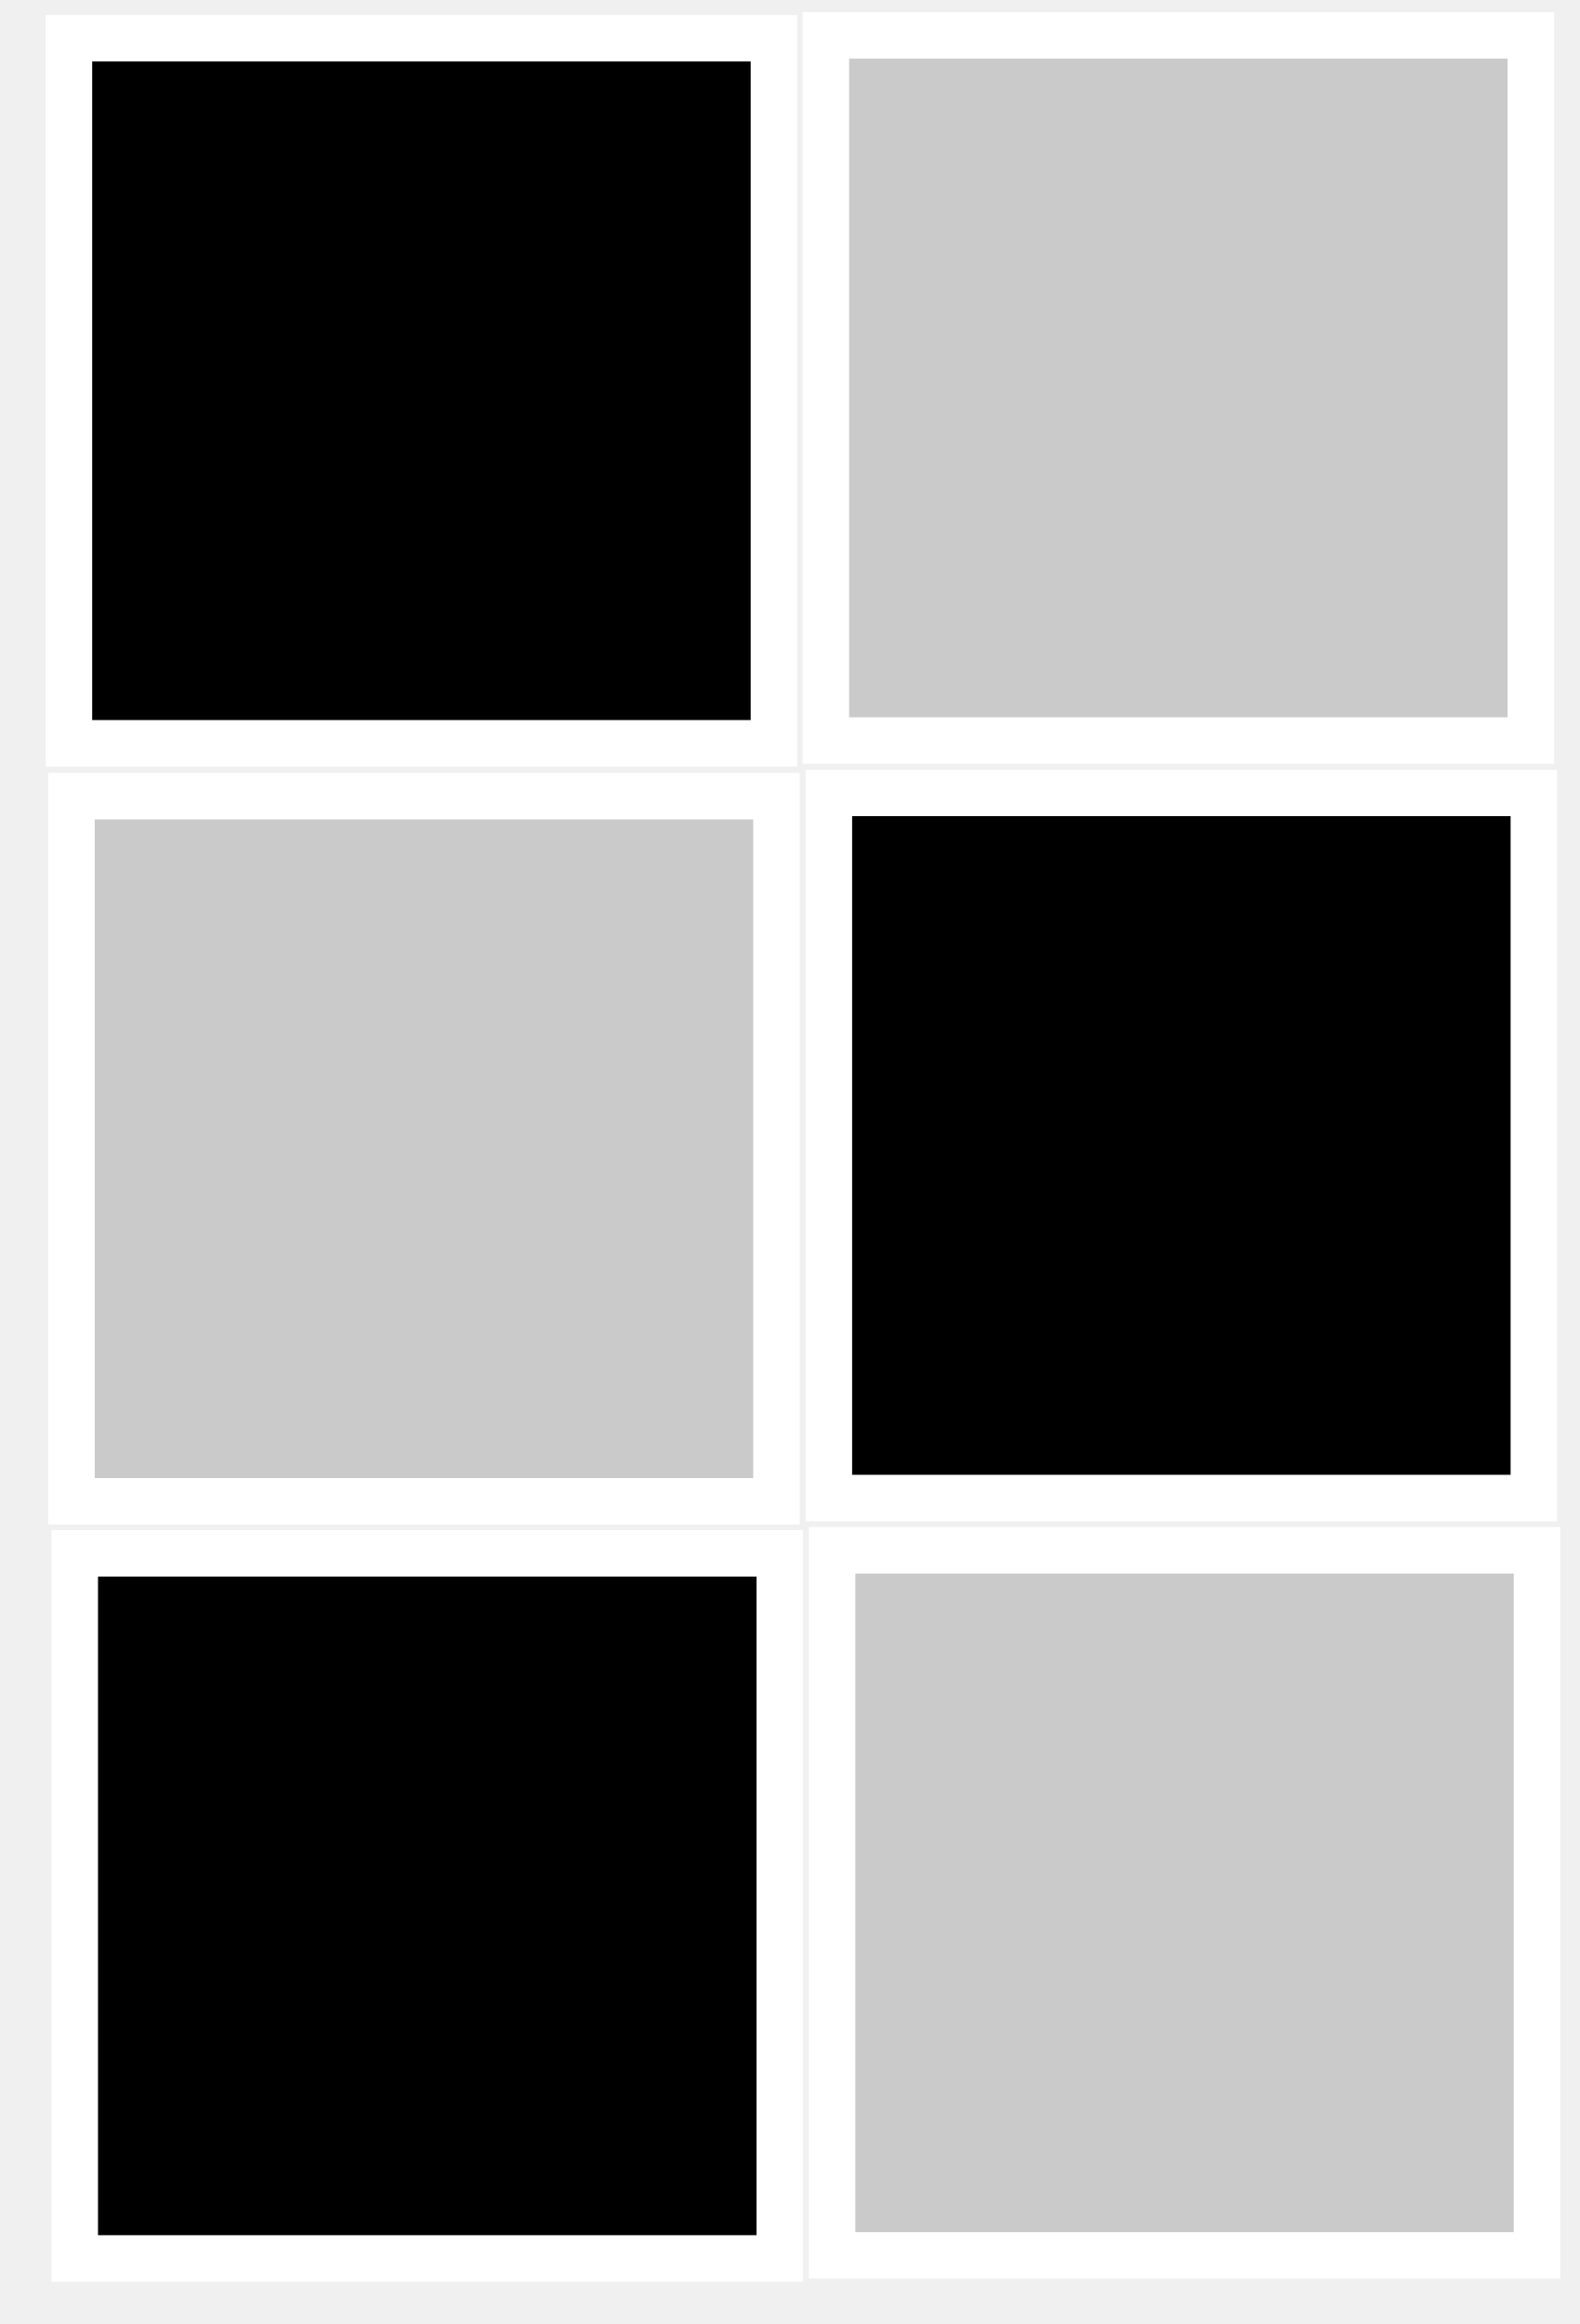
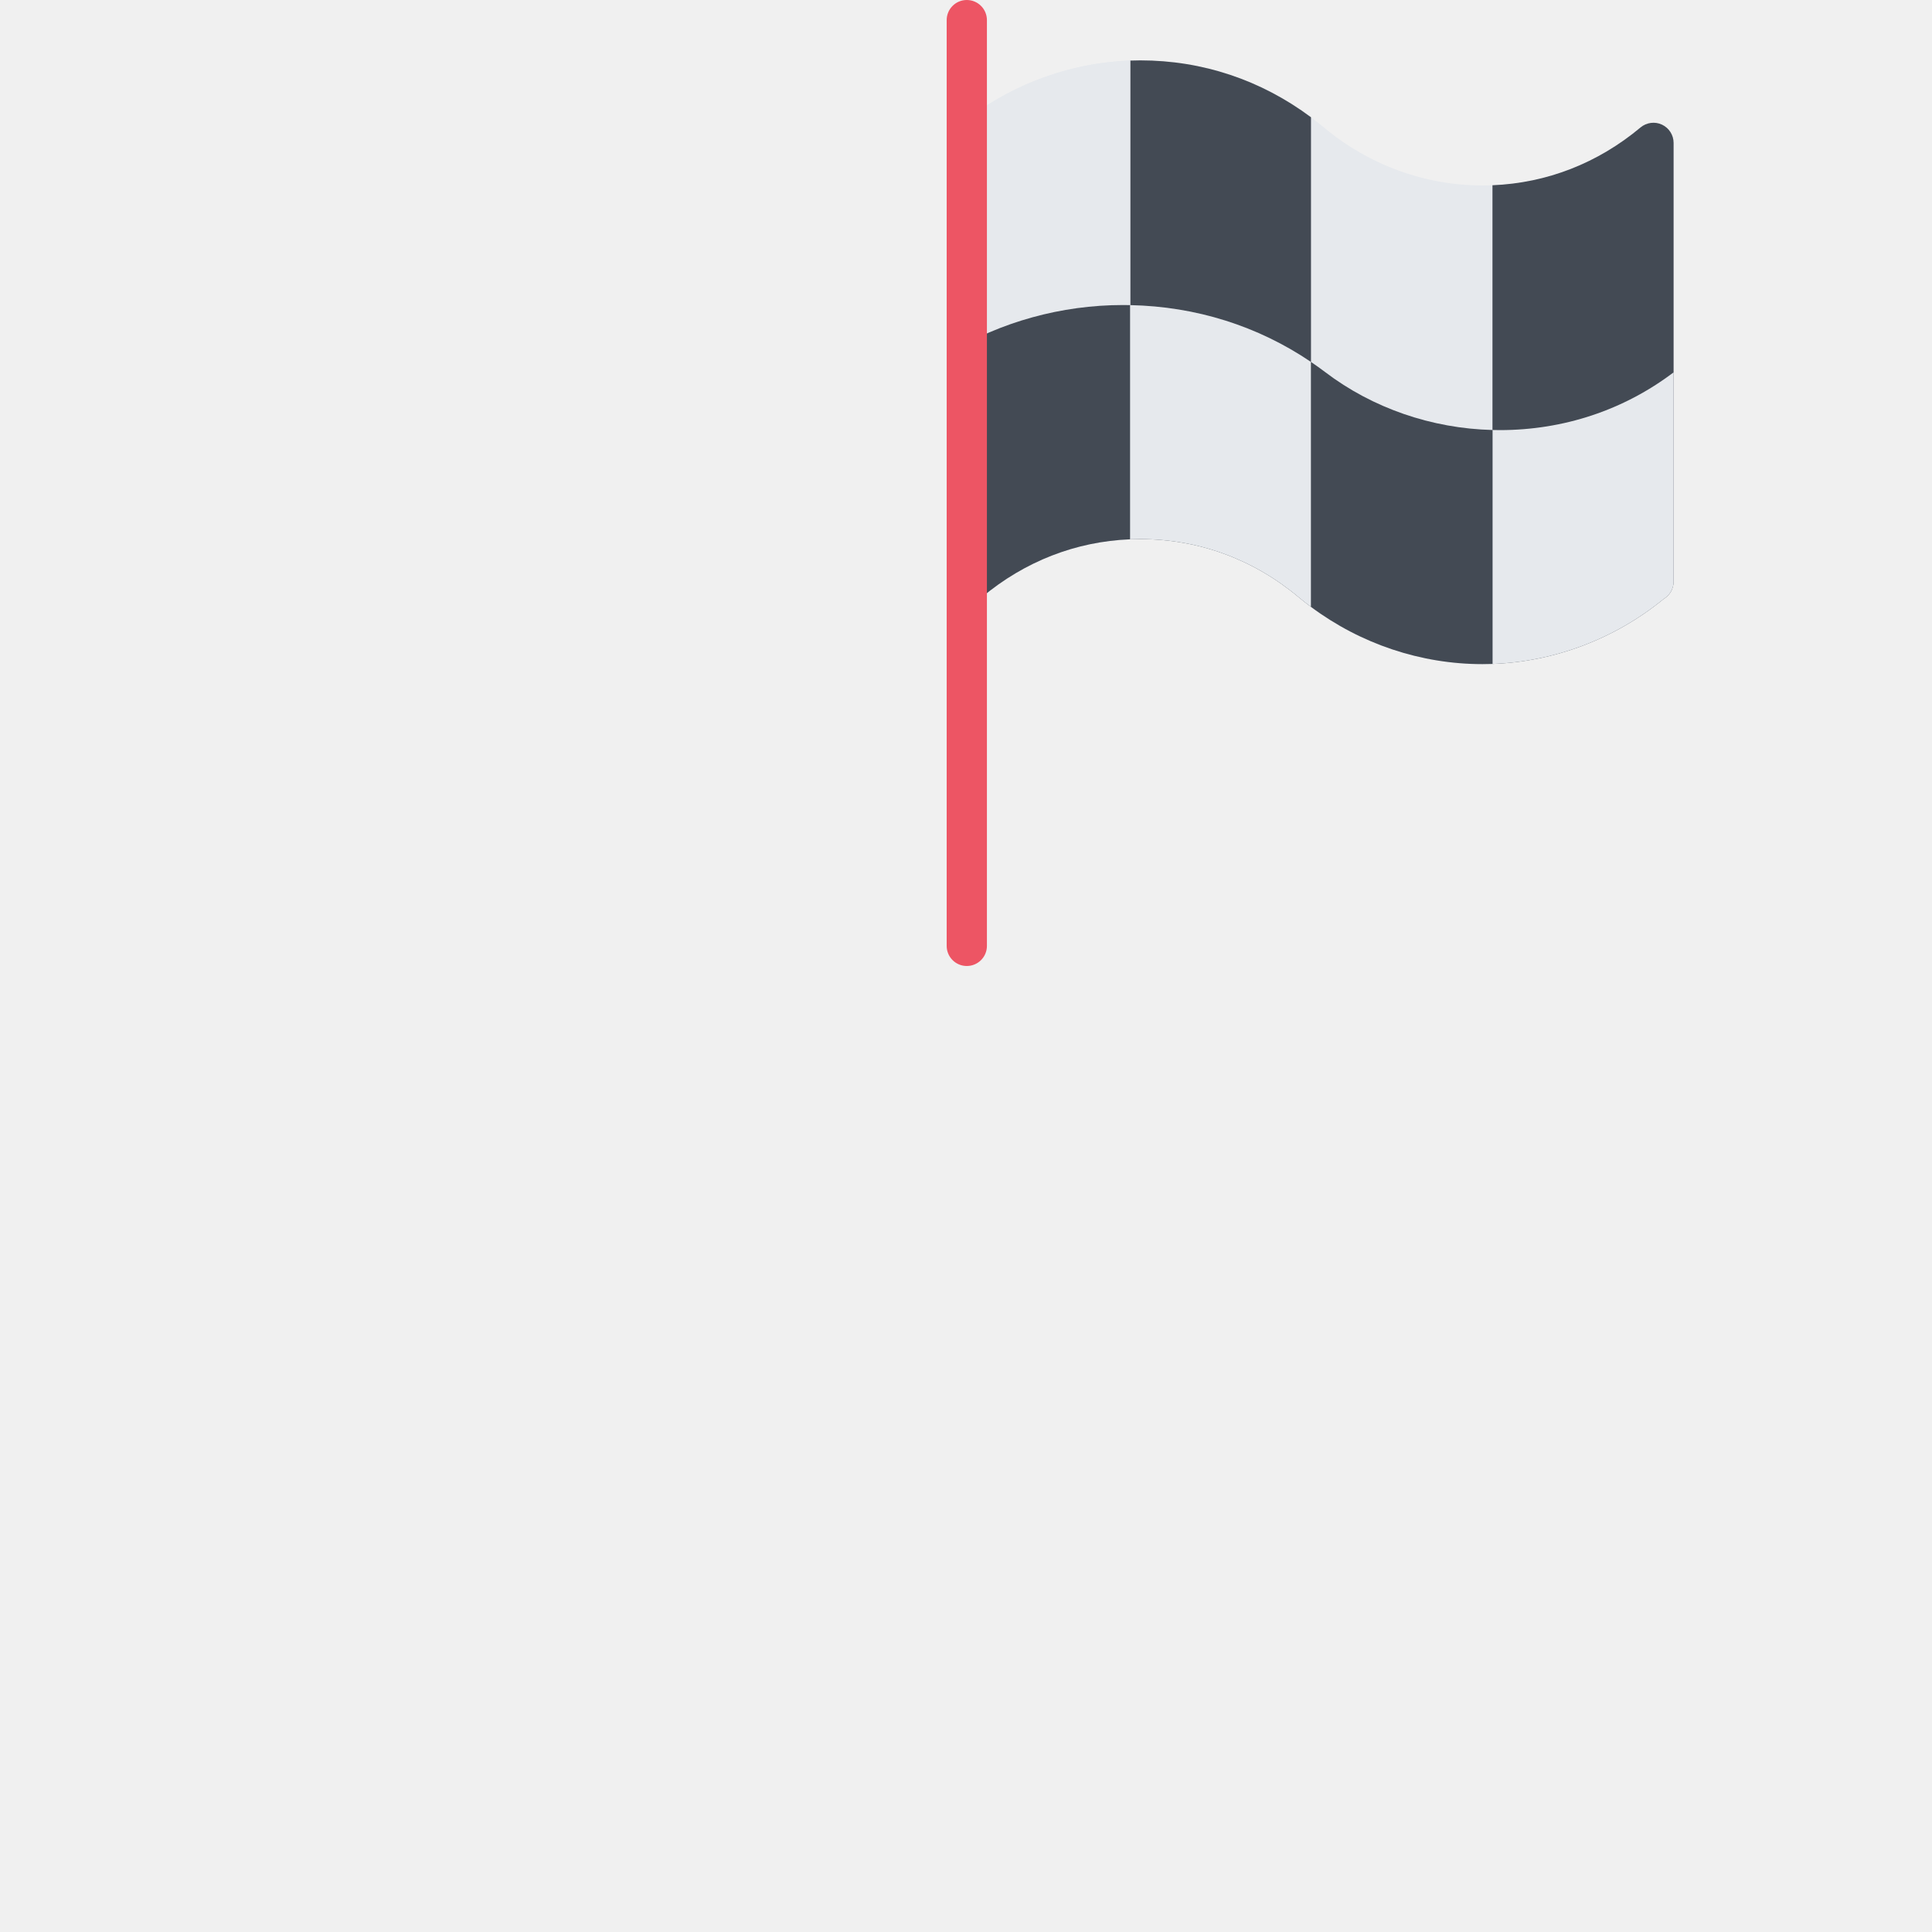
- <svg xmlns="http://www.w3.org/2000/svg" width="34" height="50" viewBox="0 0 34 50" fill="none">
-   <path d="M17.906 48.524L17.906 33.354L33.075 33.354L33.075 48.524L17.906 48.524Z" fill="#CACACA" stroke="white" />
-   <path d="M1.538 32.3L1.538 17.13L16.708 17.13L16.708 32.3L1.538 32.3Z" fill="#CACACA" stroke="white" />
-   <path d="M17.772 15.932L17.772 0.762L32.942 0.762L32.942 15.932L17.772 15.932Z" fill="#CACACA" stroke="white" />
-   <path d="M1.609 48.589L1.609 33.419L16.779 33.419L16.779 48.589L1.609 48.589Z" fill="black" stroke="white" />
-   <path d="M17.837 32.23L17.837 17.06L33.007 17.06L33.007 32.23L17.837 32.23Z" fill="black" stroke="white" />
-   <path d="M1.484 15.992L1.484 0.823L16.654 0.823L16.654 15.992L1.484 15.992Z" fill="black" stroke="white" />
+ <svg xmlns="http://www.w3.org/2000/svg" width="1600" height="1600" viewBox="0 0 1600 1600" fill="none">
+   <g clip-path="url(#clip0_1_20)">
+     <path d="M1376.38 103.221C1370.52 100.487 1363.61 101.39 1358.63 105.54C1321.06 136.963 1275.75 153.588 1227.65 153.588C1180.02 153.588 1133.41 136.524 1096.4 105.54C1052.82 69.213 1000.26 49.998 944.348 49.998C890.003 49.998 836.757 69.164 794.128 104.002C789.245 106.932 785.999 112.254 785.999 118.334V481.663C785.999 488.133 789.734 494.016 795.593 496.751C801.478 499.485 808.387 498.582 813.342 494.432C850.891 463.036 896.203 446.459 944.348 446.459C992.493 446.459 1037.78 463.036 1075.33 494.457C1118.25 530.273 1172.35 550 1227.65 550C1281.99 550 1335.24 530.834 1377.87 495.971C1382.73 493.066 1386 487.743 1386 481.664V118.334C1386 111.865 1382.24 105.981 1376.38 103.221Z" fill="#E6E9ED" />
+     <path d="M1236 549.854C1287.42 547.997 1337.44 529.053 1377.87 495.971C1382.73 493.066 1386 487.743 1386 481.664V118.334C1386 111.864 1382.24 105.981 1376.38 103.221C1370.52 100.487 1363.61 101.39 1358.63 105.54C1323.23 135.155 1281 151.585 1236 153.416L1236 549.854Z" fill="#434A54" />
+     <path d="M1085.71 97.118C1044.35 66.259 995.764 50 944.348 50C941.565 50 938.782 50.073 935.998 50.17V446.631C938.757 446.509 941.54 446.46 944.348 446.46C992.493 446.46 1037.78 463.037 1075.33 494.458C1078.72 497.29 1082.19 500.001 1085.71 502.613V97.118Z" fill="#434A54" />
+     <path d="M794.129 104.002C789.246 106.932 786.001 112.254 786.001 118.334V481.663C786.001 488.133 789.735 494.016 795.595 496.751C801.479 499.485 808.389 498.582 813.344 494.432C848.721 464.867 890.981 448.436 936 446.629V50.17C884.584 52.026 834.585 70.947 794.129 104.002Z" fill="#E6E9ED" />
+     <path d="M929.993 252.612C878.944 252.612 828.774 266.578 786.001 292.308V481.664C786.001 488.135 789.735 494.018 795.595 496.752C801.479 499.487 808.389 498.584 813.344 494.433C848.721 464.869 890.981 448.437 936 446.631V252.686C933.998 252.636 931.995 252.612 929.993 252.612Z" fill="#434A54" />
+     <path d="M1085.71 502.612V299.755C1041.76 269.97 990.418 253.784 935.998 252.686V446.631C938.757 446.509 941.54 446.46 944.348 446.46C992.493 446.46 1037.78 463.037 1075.33 494.458C1078.72 497.29 1082.19 499.999 1085.71 502.612Z" fill="#E6E9ED" />
+     <path d="M1386 481.664V308.373C1344.67 339.649 1294.89 356.201 1242.01 356.201C1240 356.201 1238 356.152 1236 356.104V549.855C1287.42 547.999 1337.44 529.055 1377.87 495.973C1382.73 493.066 1386 487.743 1386 481.664Z" fill="#E6E9ED" />
+     <path d="M800.65 800C791.445 800 784.001 792.553 784.001 783.35V16.674C784.001 7.469 791.446 5.72205e-06 800.65 5.72205e-06C809.853 5.72205e-06 817.325 7.47 817.325 16.674V783.35C817.325 792.555 809.855 800 800.65 800Z" fill="#ED5564" />
+     <path d="M1236 356.104C1185.64 354.858 1136.66 337.964 1097.45 308.154C1093.59 305.249 1089.68 302.441 1085.71 299.755V502.612C1126.82 533.252 1176.72 550 1227.65 550C1230.43 550 1233.21 549.952 1236 549.854V356.104Z" fill="#434A54" />
+   </g>
+   <defs>
+     <clipPath id="clip0_1_20">
+       <rect width="800" height="800" fill="white" transform="translate(686)" />
+     </clipPath>
+   </defs>
</svg>
